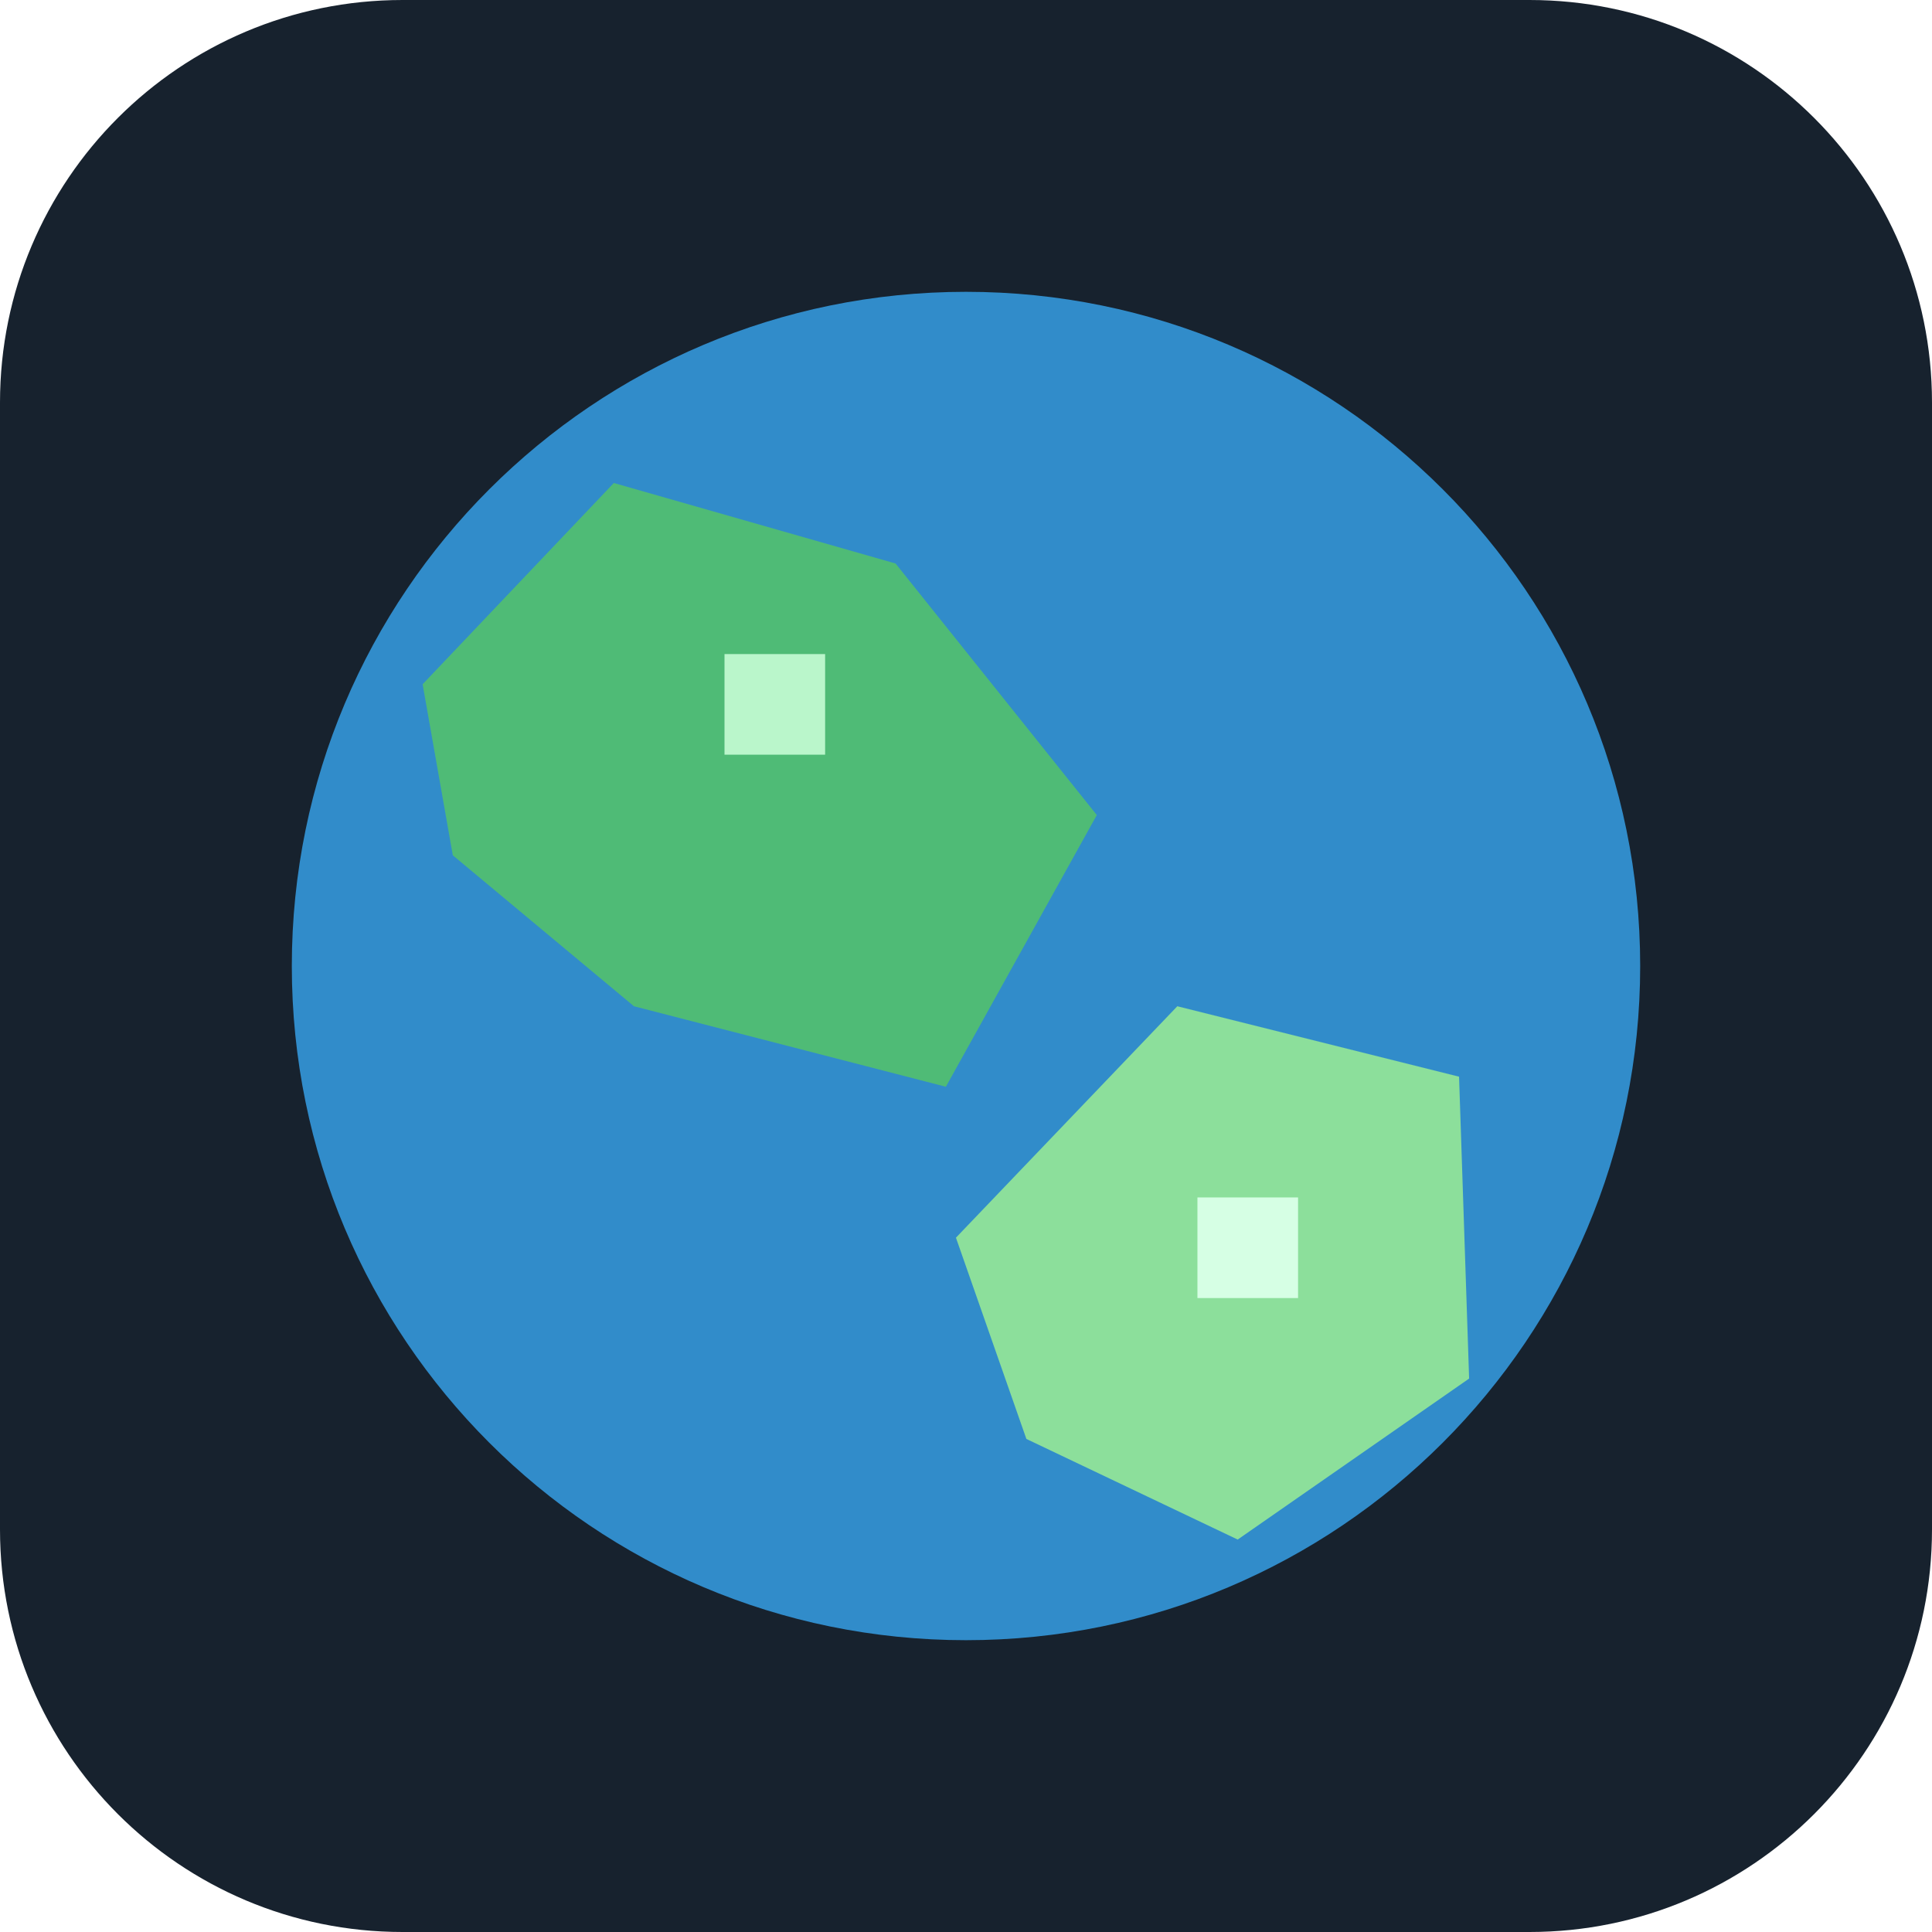
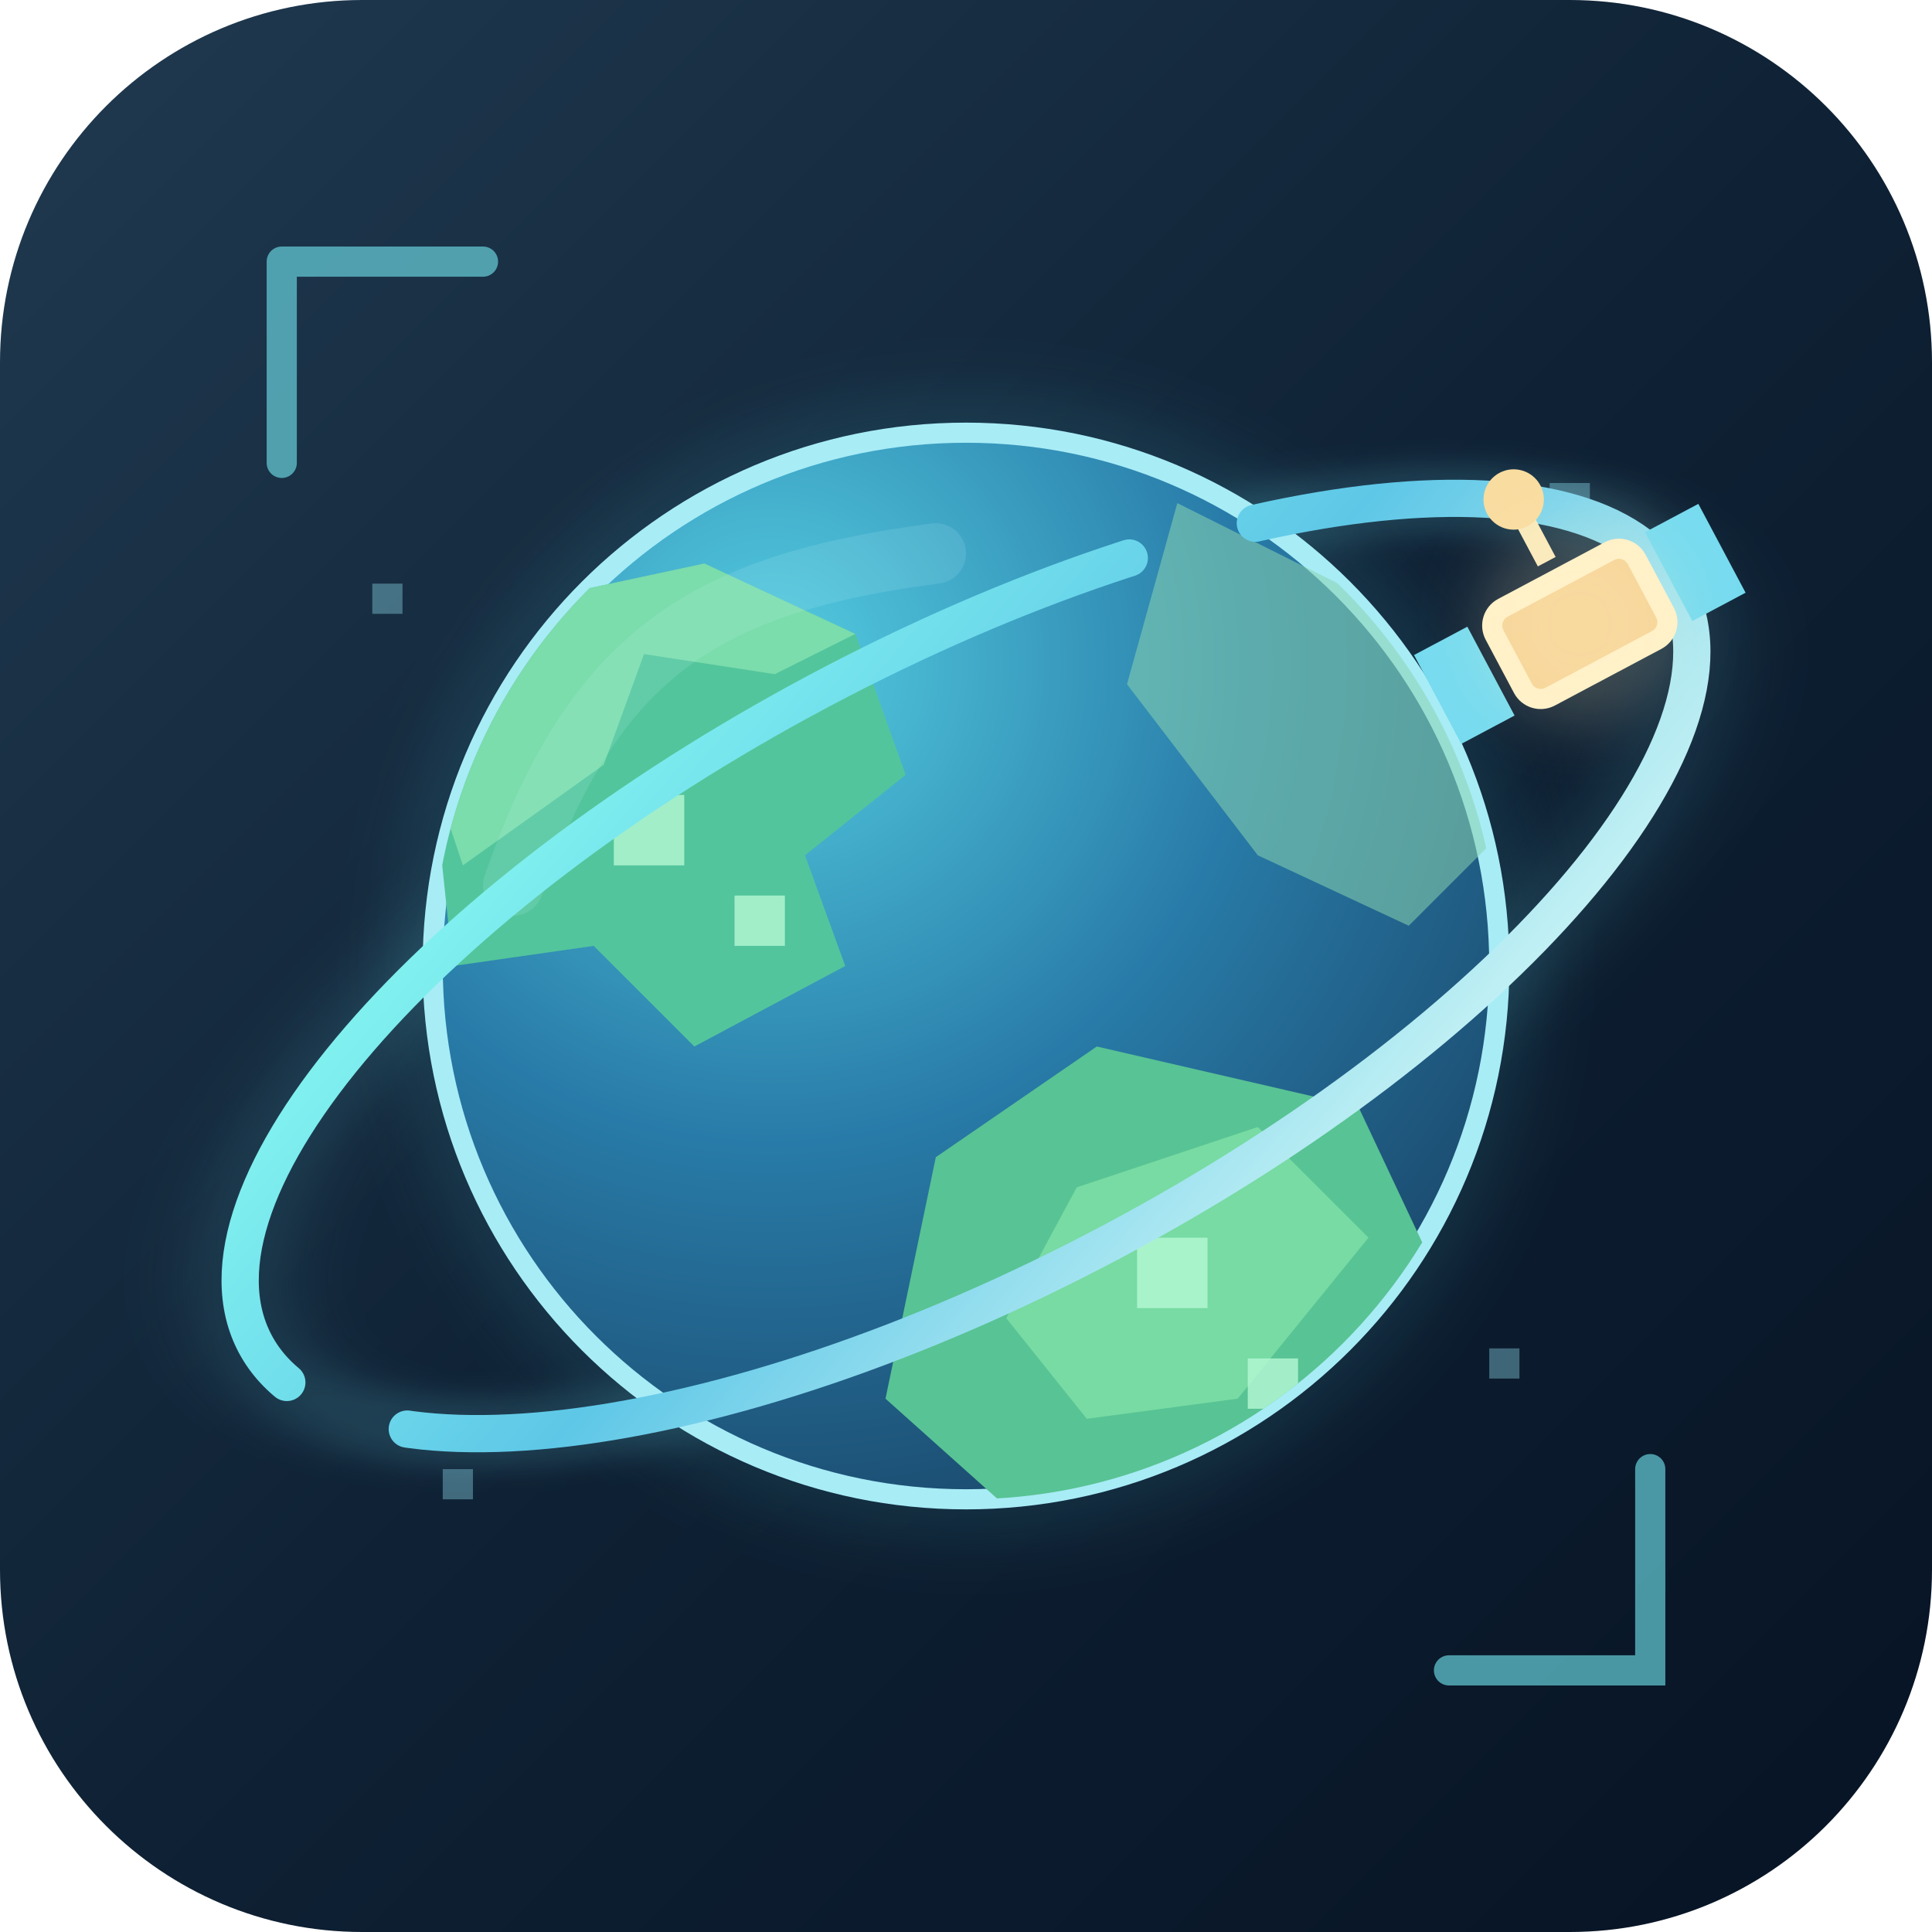
- <svg xmlns="http://www.w3.org/2000/svg" viewBox="0 0 192 192">
-   <rect width="192" height="192" rx="40" fill="#17222e" />
-   <circle cx="96" cy="96" r="67" fill="#318cca" />
-   <path d="M42 68 L61 48 L89 56 L109 81 L94 108 L63 100 L45 85Z" fill="#4fbb76" />
-   <path d="M95 123L117 100 145 107 146 137 123 153 102 143Z" fill="#8cdf9b" />
-   <rect x="72" y="65" width="10" height="10" fill="#baf6cb" />
-   <rect x="119" y="119" width="10" height="10" fill="#d6ffe4" />
+ <svg xmlns="http://www.w3.org/2000/svg" viewBox="0 0 192 192" role="img" aria-labelledby="title desc">
+   <defs>
+     <linearGradient id="bg" x1="0" y1="0" x2="1" y2="1">
+       <stop stop-color="#203a50" />
+       <stop offset=".54" stop-color="#0e2033" />
+       <stop offset="1" stop-color="#071324" />
+     </linearGradient>
+     <radialGradient id="ocean" cx=".32" cy=".22" r=".89">
+       <stop stop-color="#54cde1" />
+       <stop offset=".5" stop-color="#287ba8" />
+       <stop offset="1" stop-color="#194264" />
+     </radialGradient>
+     <linearGradient id="orbit" x1="0" y1="0" x2="1" y2="1">
+       <stop stop-color="#8cfff2" />
+       <stop offset=".5" stop-color="#5ec7e7" />
+       <stop offset="1" stop-color="#e4fff9" />
+     </linearGradient>
+     <filter id="glow" x="-40%" y="-40%" width="180%" height="180%">
+       <feGaussianBlur stdDeviation="3" />
+     </filter>
+     <clipPath id="planet">
+       <circle cx="96" cy="96" r="53" />
+     </clipPath>
+   </defs>
+   <rect width="192" height="192" rx="36" fill="url(#bg)" />
+   <path d="M28 26h20M28 26v20M164 146v20h-20" stroke="#6ddbe6" stroke-width="3" opacity=".65" fill="none" stroke-linecap="round" />
+   <g fill="#8dd6e9" opacity=".4">
+     <rect x="37" y="58" width="3" height="3" />
+     <rect x="154" y="48" width="4" height="4" />
+     <rect x="148" y="134" width="3" height="3" />
+     <rect x="44" y="146" width="3" height="3" />
+   </g>
+   <ellipse cx="96" cy="96" rx="80" ry="31" transform="rotate(-28 96 96)" fill="none" stroke="#69d6e7" stroke-width="7" opacity=".16" filter="url(#glow)" />
+   <circle cx="96" cy="96" r="57" fill="#57def0" opacity=".10" filter="url(#glow)" />
+   <circle cx="96" cy="96" r="53" fill="url(#ocean)" stroke="#a8ecf6" stroke-width="2" />
+   <g clip-path="url(#planet)">
+     <path d="M43 77 56 59 70 56 85 63 90 77 80 85 84 96 69 104 59 94 45 96Z" fill="#53c59c" />
+     <path d="M43 77 56 59 70 56 85 63 77 67 64 65 60 76 46 86Z" fill="#87e3b2" opacity=".76" />
+     <path d="m93 115 16-11 26 6 8 17-13 20-23 9-19-17z" fill="#58c394" />
+     <path d="m107 118 18-6 11 11-13 16-15 2-8-10z" fill="#87e7ab" opacity=".66" />
+     <path d="m117 50 20 10 15 20-12 12-15-7-13-17z" fill="#88d3b0" opacity=".55" />
+     <g fill="#b5f9d5" opacity=".8">
+       <rect x="61" y="79" width="7" height="7" />
+       <rect x="73" y="89" width="5" height="5" />
+       <rect x="113" y="123" width="7" height="7" />
+       <rect x="124" y="135" width="5" height="5" />
+     </g>
+     <path d="M51 88c8-23 19-30 42-33" stroke="#d5fdff" stroke-width="6" fill="none" opacity=".12" stroke-linecap="round" />
+   </g>
+   <ellipse cx="96" cy="96" rx="80" ry="31" transform="rotate(-28 96 96)" fill="none" stroke="url(#orbit)" stroke-width="3.7" stroke-linecap="round" stroke-dasharray="165 13 130 13" />
+   <g transform="translate(157 62) rotate(-28)">
+     <rect x="-8" y="-5" width="16" height="10" rx="2" fill="#f6d294" stroke="#fff0c8" stroke-width="2" />
+     <rect x="-16" y="-5" width="6" height="10" fill="#77dbef" />
+     <rect x="10" y="-5" width="6" height="10" fill="#77dbef" />
+     <path d="M0-7V-12" stroke="#f9e9bb" stroke-width="2" />
+     <circle cx="0" cy="-14" r="3" fill="#f9dca0" />
+   </g>
+   <circle cx="157" cy="62" r="10" fill="#fff4c8" opacity=".2" filter="url(#glow)" />
</svg>
